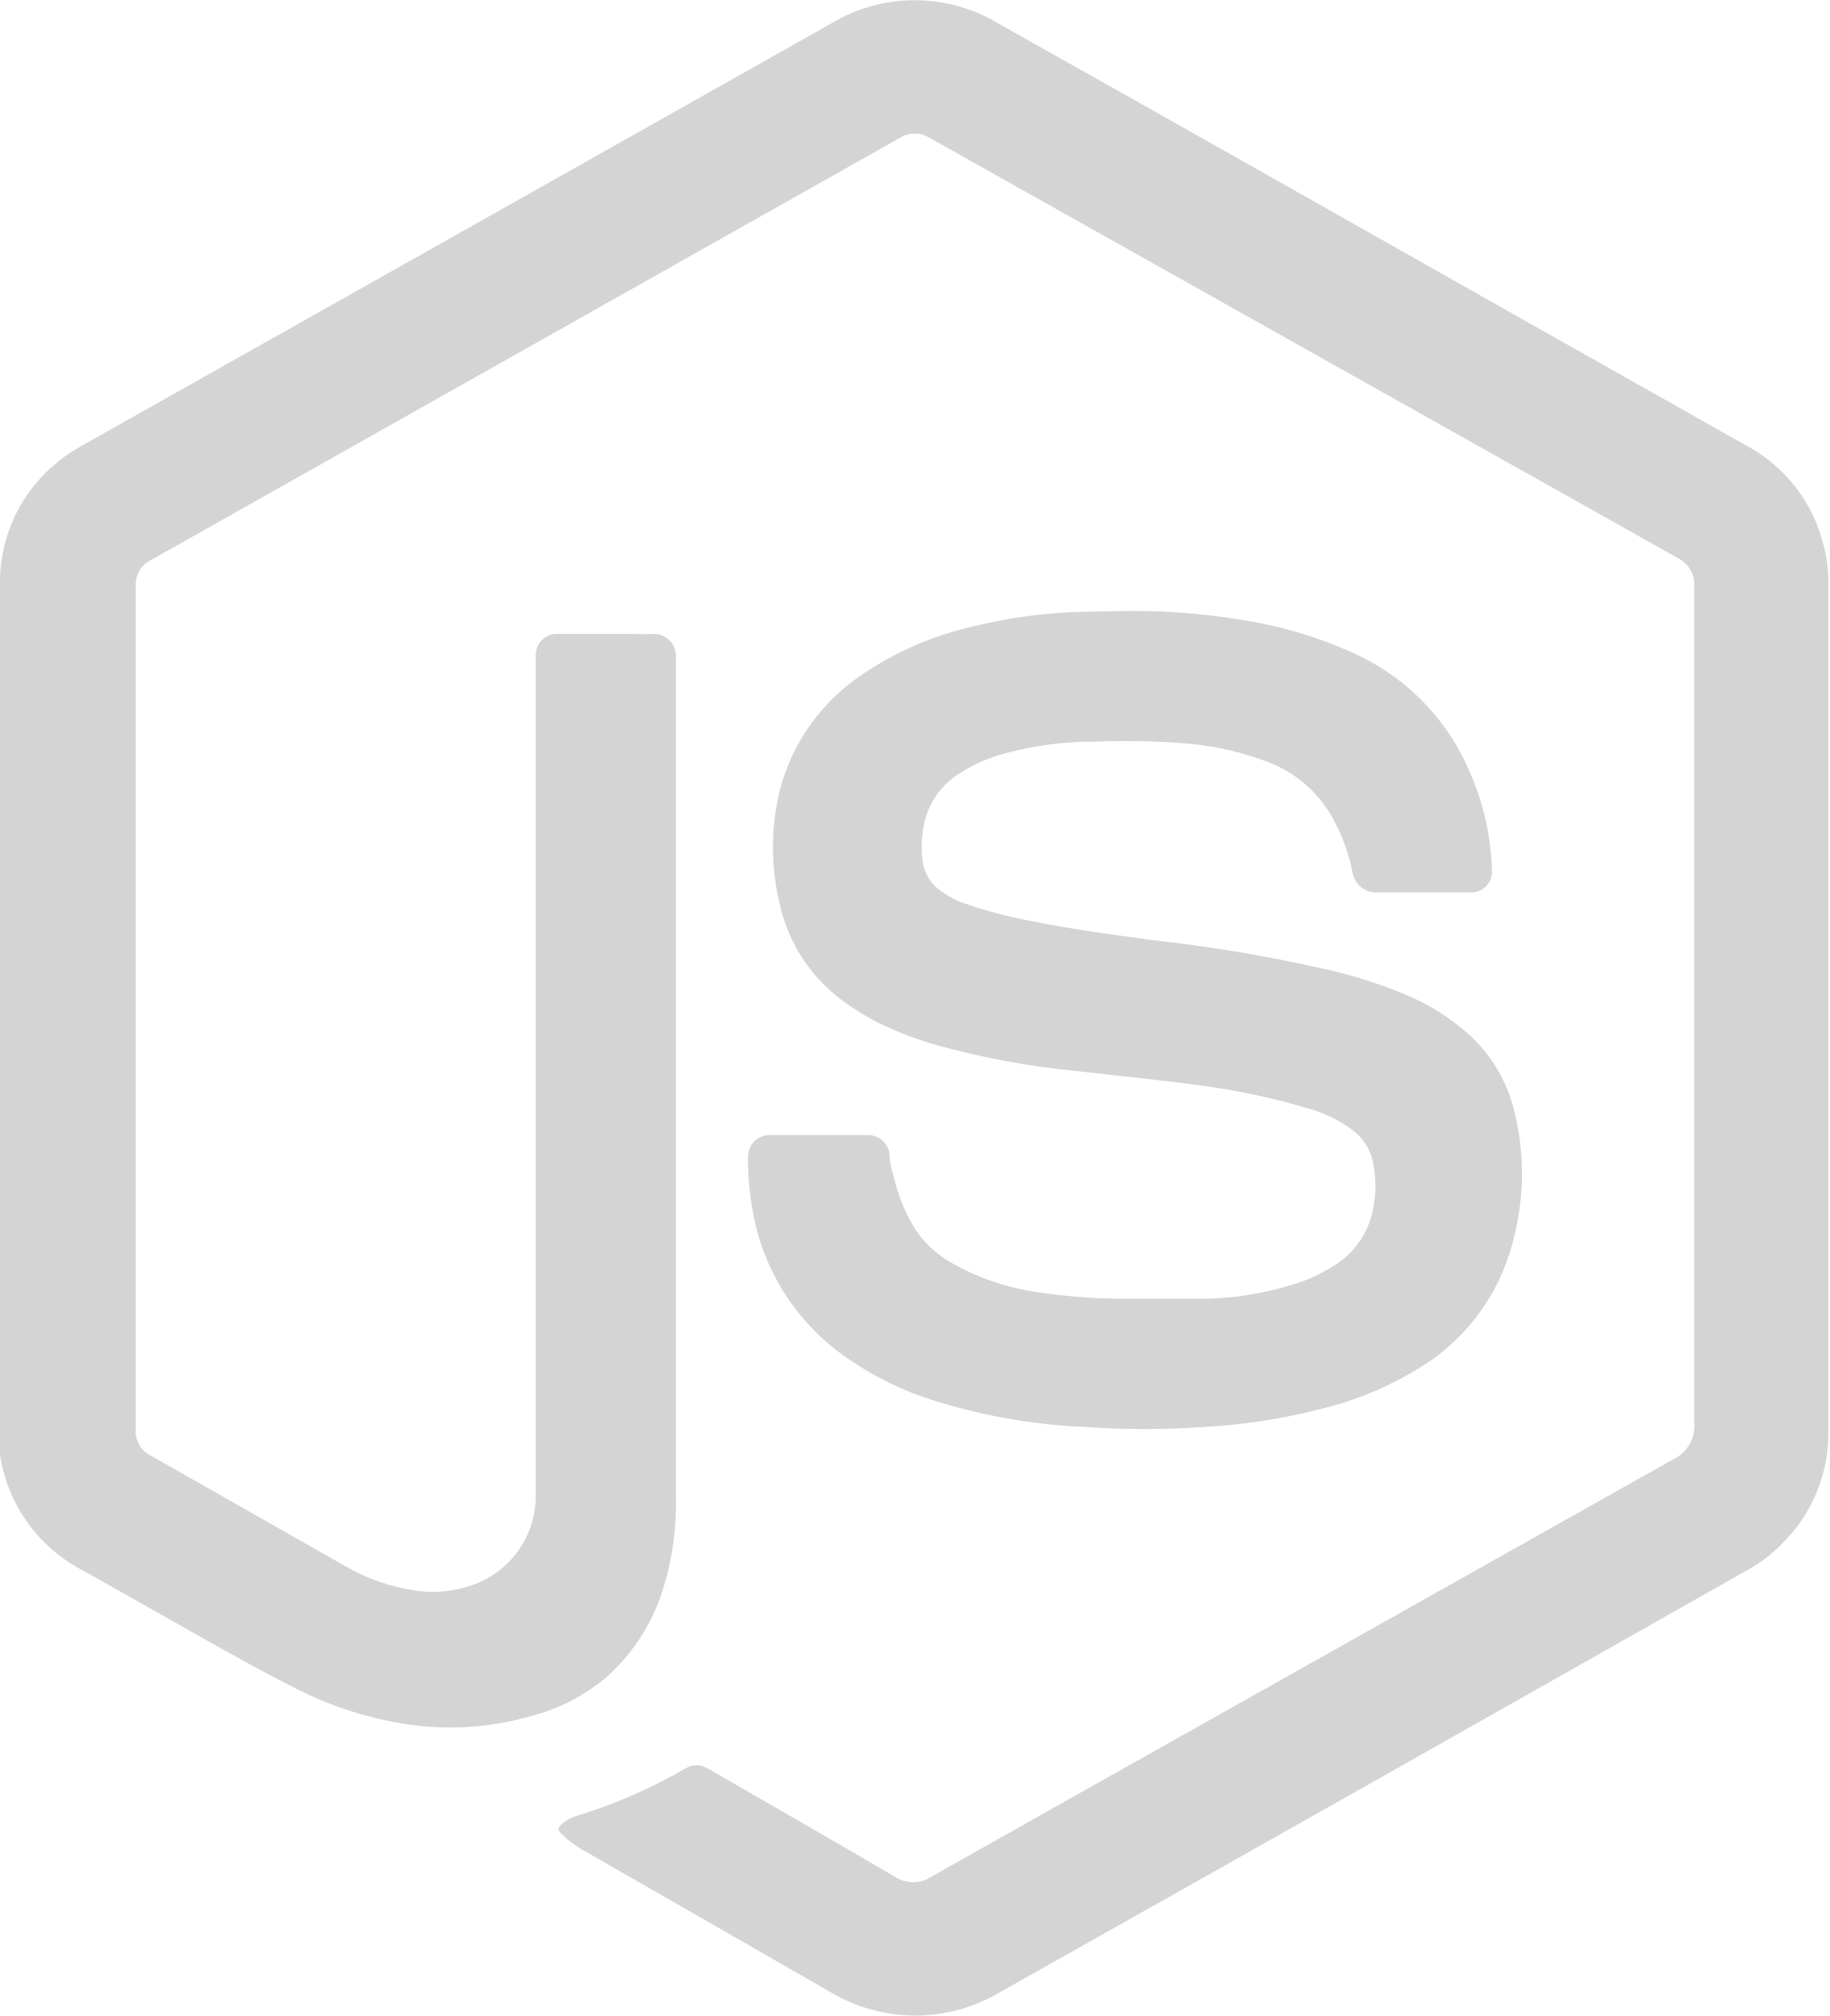
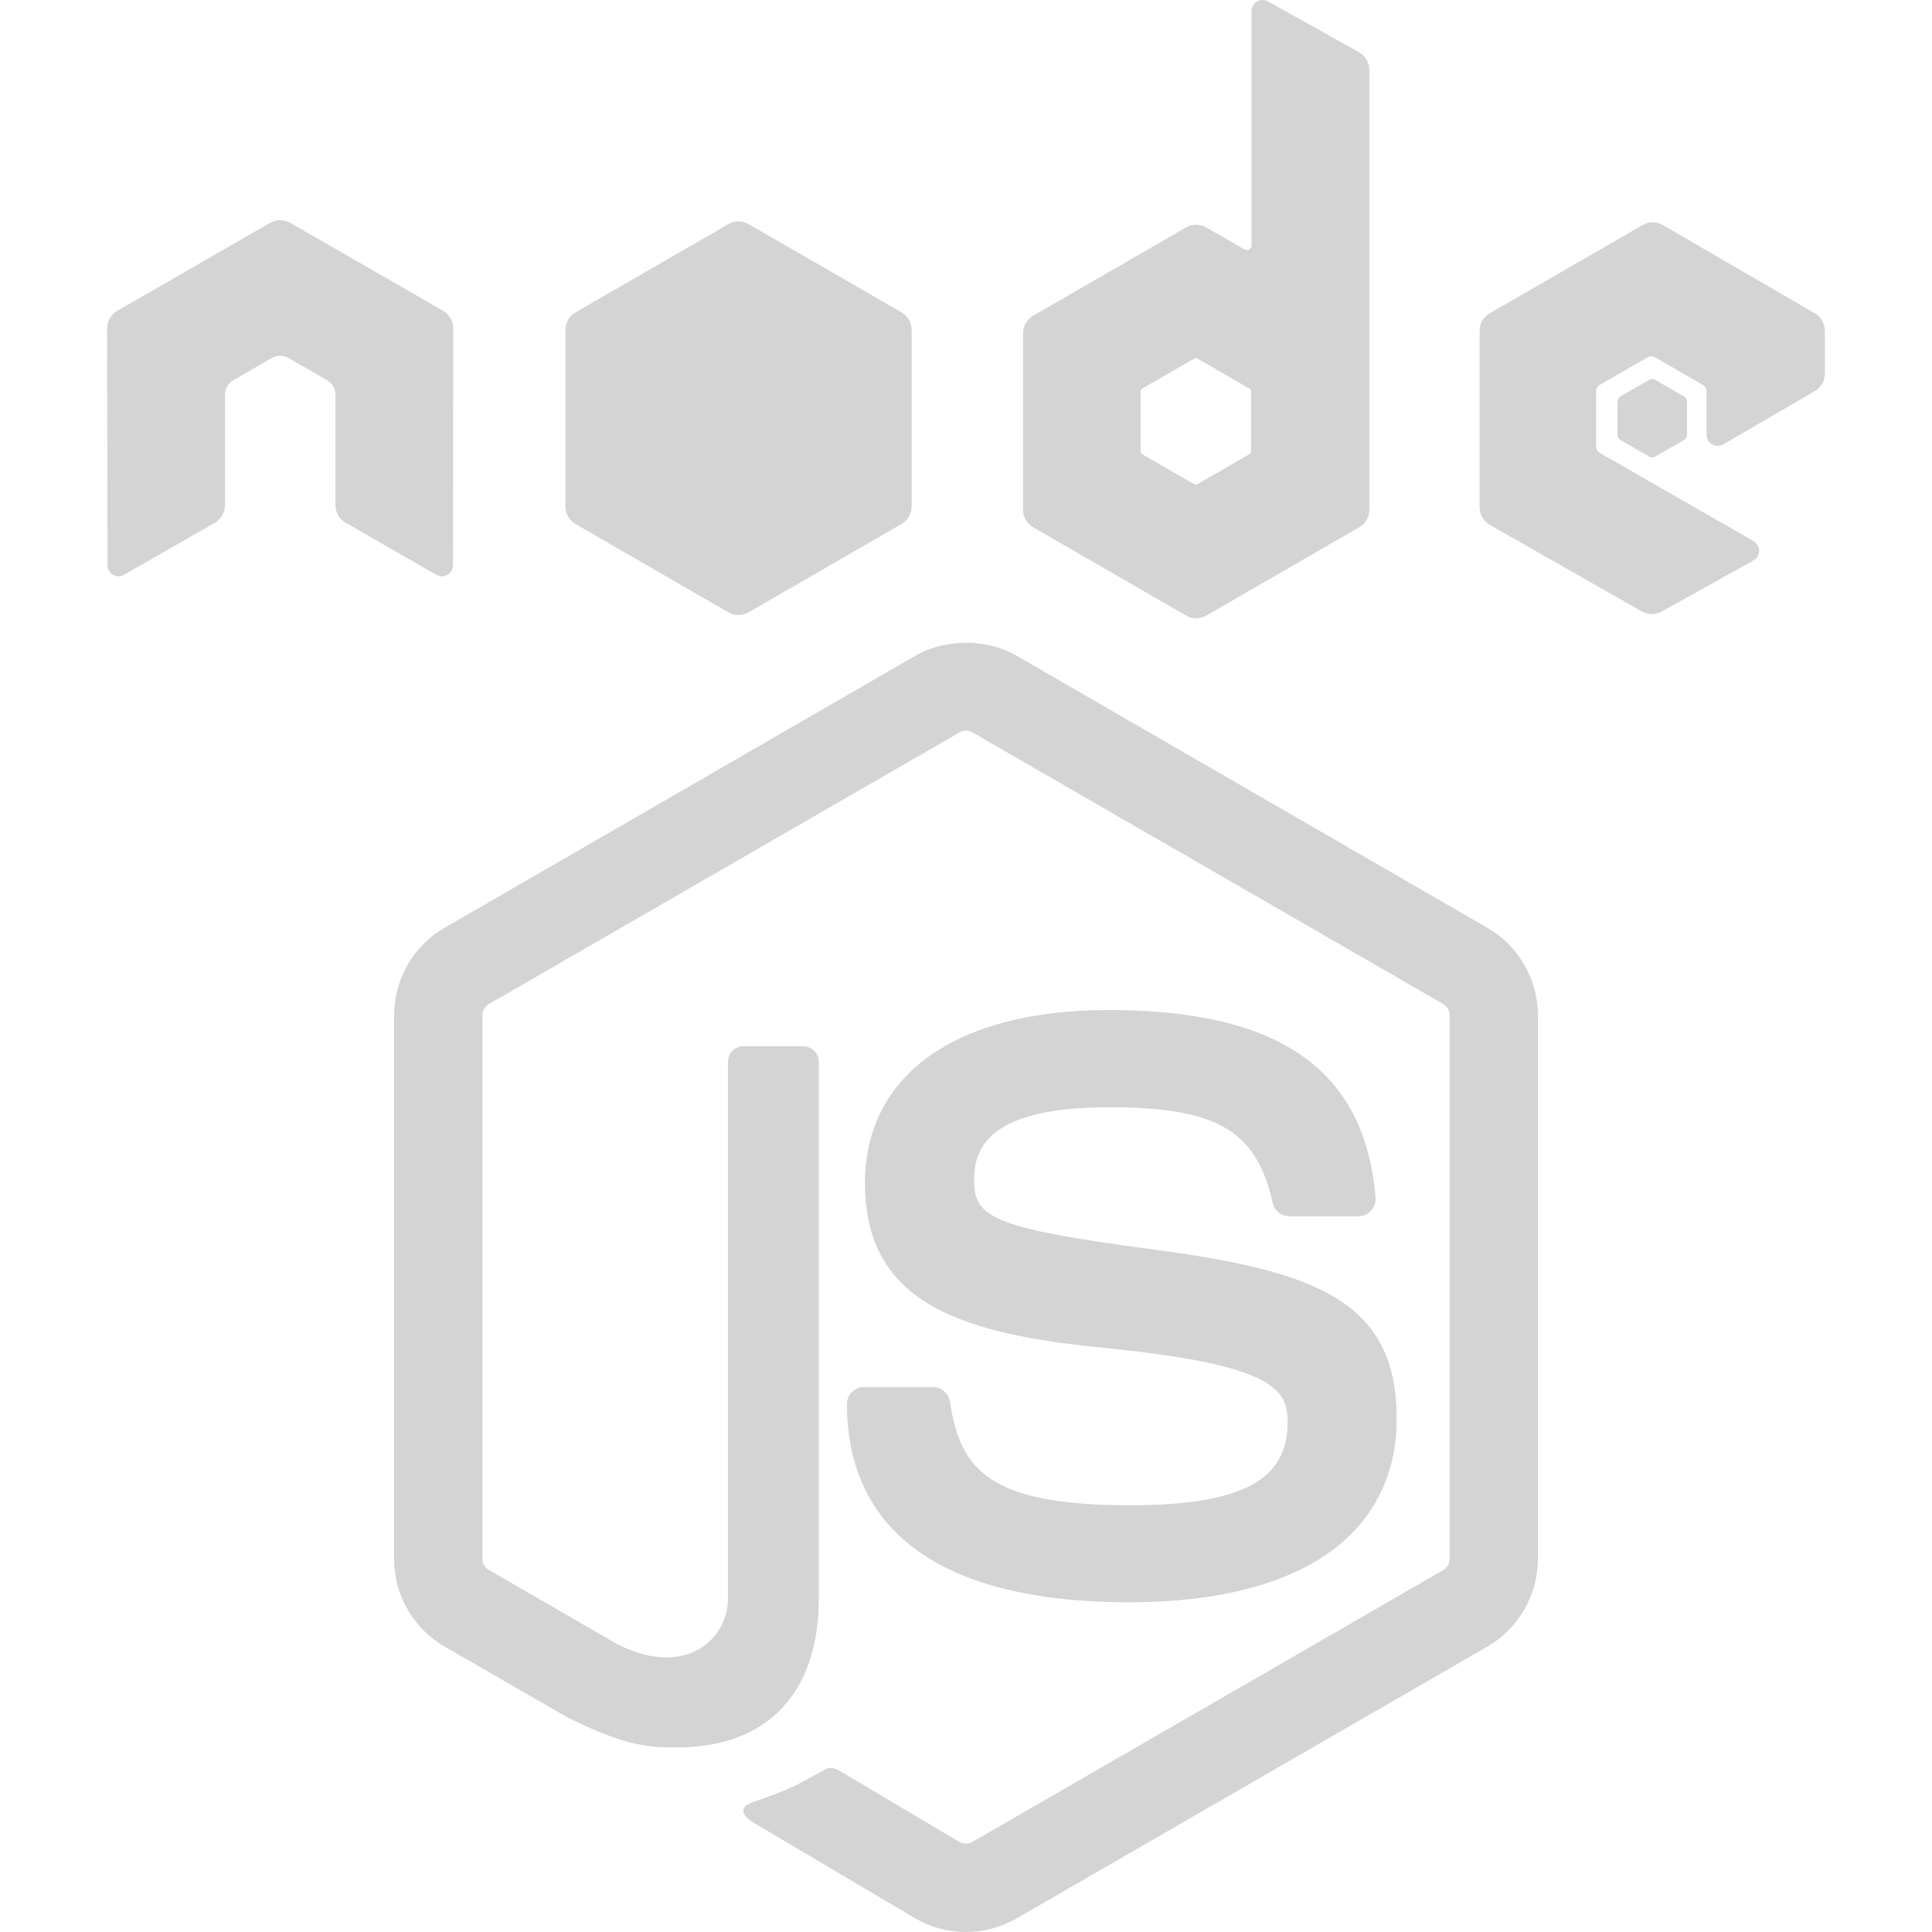
- <svg xmlns="http://www.w3.org/2000/svg" viewBox="0 0 49.76 54.83">
-   <defs>
-     <style>.cls-1{fill:#d4d4d4;}</style>
-   </defs>
-   <g id="Capa_2" data-name="Capa 2">
-     <g id="Capa_1-2" data-name="Capa 1">
-       <path class="cls-1" d="M0,27.4V15.87a4.21,4.21,0,0,1,.8-2.5,4.4,4.4,0,0,1,1.34-1.2Q12.37,6.41,22.6.64a4.4,4.4,0,0,1,4.55,0c4.69,2.63,9.36,5.28,14.05,7.93l6.38,3.6a4.2,4.2,0,0,1,2,2.62,4.08,4.08,0,0,1,.14,1V38.93a4.2,4.2,0,0,1-1.14,2.93,4.14,4.14,0,0,1-1.06.84Q37.38,48.45,27.18,54.19a4.49,4.49,0,0,1-4.58,0L16,50.4a3.15,3.15,0,0,1-.71-.5c-.14-.15-.14-.17,0-.3a1,1,0,0,1,.38-.21,14.13,14.13,0,0,0,3-1.31.55.55,0,0,1,.54,0,2,2,0,0,1,.25.14c1.63.94,3.25,1.87,4.87,2.82a.9.9,0,0,0,1,0l3.37-1.9L45.5,39.69a1,1,0,0,0,.57-1q0-11.38,0-22.76a.79.79,0,0,0-.44-.75L25.28,3.75a.76.76,0,0,0-.81,0L4.11,15.23a.75.75,0,0,0-.42.71V38.85a.75.75,0,0,0,.43.75l5.28,3a5.24,5.24,0,0,0,1.91.66A3.21,3.21,0,0,0,13,43.05a2.57,2.57,0,0,0,1.57-2.35c0-2.75,0-5.5,0-8.25V17.83a.57.57,0,0,1,.61-.59h2.06a4.51,4.51,0,0,0,.52,0,.6.6,0,0,1,.62.62c0,.12,0,.25,0,.37q0,11.27,0,22.51A7.73,7.73,0,0,1,18,43.31a5.29,5.29,0,0,1-1.47,2.27,5.14,5.14,0,0,1-2.08,1.09,7.9,7.9,0,0,1-3.28.24A9.93,9.93,0,0,1,8,45.9c-1.42-.72-2.8-1.53-4.19-2.31l-1.54-.87A4.25,4.25,0,0,1,0,39.56a4.1,4.1,0,0,1,0-.7Z" />
-       <path class="cls-1" d="M30.47,16.62a18,18,0,0,1,4,.37,11.37,11.37,0,0,1,2.52.86,6.17,6.17,0,0,1,3,3.2,7.08,7.08,0,0,1,.58,2.6.56.56,0,0,1-.53.62.75.75,0,0,1-.15,0H37.5a.66.66,0,0,1-.73-.59,4.77,4.77,0,0,0-.17-.62,4.88,4.88,0,0,0-.36-.81,3.38,3.38,0,0,0-1.72-1.51,8.09,8.09,0,0,0-2.16-.51,19.9,19.9,0,0,0-2.56-.06,9.24,9.24,0,0,0-2.61.36,4.31,4.31,0,0,0-1.09.5,2.13,2.13,0,0,0-1,1.55,2.8,2.8,0,0,0,0,.91,1.16,1.16,0,0,0,.47.73,2.32,2.32,0,0,0,.66.35,12,12,0,0,0,1.87.49c1.07.22,2.16.36,3.25.51a41.35,41.35,0,0,1,4.69.79,12.59,12.59,0,0,1,2.41.79,6.06,6.06,0,0,1,1.3.82,4.1,4.1,0,0,1,1.44,2.3,7,7,0,0,1,0,3.3A5.69,5.69,0,0,1,39,36.94a9.2,9.2,0,0,1-3,1.36,16.29,16.29,0,0,1-3.25.51,23.5,23.5,0,0,1-3.25,0A15.87,15.87,0,0,1,25.12,38a8.52,8.52,0,0,1-2.34-1.25A6.1,6.1,0,0,1,20.48,33a7.92,7.92,0,0,1-.14-1.53.59.59,0,0,1,.59-.6H23.6a.59.59,0,0,1,.59.52c0,.26.09.53.16.79a4.49,4.49,0,0,0,.55,1.27,2.88,2.88,0,0,0,1,.91,6.59,6.59,0,0,0,2.36.79,15.17,15.17,0,0,0,2.13.17c.85,0,1.7,0,2.54,0a8.62,8.62,0,0,0,2.57-.5,4.69,4.69,0,0,0,.86-.45,2.31,2.31,0,0,0,1-1.62,3,3,0,0,0,0-1,1.47,1.47,0,0,0-.56-1,3.64,3.64,0,0,0-1.25-.61,18.81,18.81,0,0,0-2.7-.59c-1.19-.17-2.38-.28-3.57-.42a22.19,22.19,0,0,1-3.79-.7,9.49,9.49,0,0,1-1.7-.66,7.39,7.39,0,0,1-.76-.47,4.46,4.46,0,0,1-1.82-2.68,6.58,6.58,0,0,1,0-3.15,5.43,5.43,0,0,1,2.23-3.12,8.75,8.75,0,0,1,2.93-1.29,13.67,13.67,0,0,1,3.05-.42Z" />
+ <svg xmlns="http://www.w3.org/2000/svg" fill="#D4D4D4" version="1.1" width="800px" height="800px" viewBox="0 0 512 512" enable-background="new 0 0 512 512" xml:space="preserve" stroke="#D4D4D4">
+   <g id="SVGRepo_bgCarrier" stroke-width="0" />
+   <g id="SVGRepo_tracerCarrier" stroke-linecap="round" stroke-linejoin="round" />
+   <g id="SVGRepo_iconCarrier">
+     <g id="5151e0c8492e5103c096af88a51f0aa3">
+       <path display="inline" fill-rule="evenodd" clip-rule="evenodd" d="M115.889,151.885l-24.053-13.773 c-1.512-0.891-2.451-2.499-2.451-4.244v-29.306c0-1.745-0.928-3.364-2.443-4.232l-10.239-5.899 c-0.742-0.444-1.601-0.662-2.432-0.662c-0.854,0-1.689,0.218-2.451,0.662l-10.246,5.899c-1.516,0.869-2.44,2.488-2.44,4.232v29.306 c0,1.745-0.928,3.342-2.446,4.244l-24.061,13.773c-0.747,0.458-1.675,0.458-2.429,0c-0.766-0.421-1.22-1.234-1.22-2.107 l-0.089-62.733c0-1.759,0.938-3.375,2.447-4.247L71.819,59.5c0.695-0.403,1.46-0.61,2.232-0.643c0.06,0,0.352,0,0.422,0 c0.776,0.033,1.541,0.24,2.229,0.643l40.48,23.299c1.52,0.873,2.443,2.488,2.443,4.247l-0.078,62.733 c0,0.873-0.469,1.686-1.216,2.107C117.586,152.344,116.643,152.344,115.889,151.885z M271.617,135.07V88.317 c0-1.748,0.932-3.36,2.443-4.232l40.503-23.373c1.508-0.873,3.371-0.876,4.887-0.004l10.136,5.844c0.532,0.307,1.187,0.307,1.715,0 c0.525-0.307,0.854-0.872,0.854-1.482V2.943c0-0.869,0.459-1.667,1.205-2.11c0.751-0.437,1.675-0.444,2.433-0.022l24.098,13.448 c1.552,0.861,2.51,2.499,2.51,4.27V135.07c0,1.749-0.932,3.36-2.447,4.236l-40.502,23.388c-1.512,0.88-3.379,0.88-4.895,0 l-40.495-23.388C272.549,138.43,271.617,136.818,271.617,135.07z M301.781,119.711c0,0.436,0.232,0.839,0.609,1.057l13.906,8.014 c0.377,0.214,0.843,0.214,1.22,0l13.906-8.014c0.377-0.218,0.609-0.621,0.609-1.057v-16.058c0-0.436-0.232-0.843-0.609-1.057 l-13.902-8.033c-0.381-0.218-0.847-0.218-1.228,0l-13.906,8.033c-0.373,0.214-0.605,0.621-0.605,1.057V119.711z M480.675,83.449 l-40.235-23.365c-1.513-0.88-3.383-0.883-4.898-0.004l-40.487,23.369c-1.512,0.873-2.443,2.488-2.443,4.236v46.738 c0,1.759,0.946,3.378,2.47,4.251l40.232,22.921c1.481,0.851,3.304,0.854,4.794,0.03L464.44,148.1 c0.772-0.433,1.253-1.242,1.257-2.122c0.007-0.88-0.462-1.697-1.228-2.137l-40.738-23.384c-0.758-0.436-1.228-1.246-1.228-2.122 v-14.645c0-0.873,0.466-1.682,1.224-2.122l12.679-7.312c0.754-0.433,1.686-0.433,2.439,0l12.687,7.312 c0.758,0.44,1.224,1.25,1.224,2.122v11.525c0,0.873,0.469,1.682,1.227,2.118c0.758,0.433,1.689,0.433,2.447-0.004l24.245-14.095 c1.512-0.876,2.437-2.487,2.437-4.232V87.678C483.111,85.933,482.187,84.321,480.675,83.449z M152.783,138.441l40.48,23.387 c1.516,0.873,3.378,0.873,4.894,0l40.495-23.387c1.512-0.876,2.443-2.488,2.443-4.236V87.434c0-1.745-0.932-3.364-2.447-4.236 l-40.491-23.365c-1.516-0.876-3.378-0.876-4.891,0l-40.483,23.365c-1.516,0.873-2.447,2.492-2.447,4.236v46.771 C150.336,135.954,151.268,137.565,152.783,138.441z M393.945,246.323l-124.834-72.14c-7.833-4.465-18.338-4.465-26.237,0 l-124.838,72.14c-8.088,4.658-13.093,13.396-13.093,22.755v144.073c0,9.353,5.005,18.102,13.093,22.767l32.732,18.856 c15.861,7.807,21.547,7.807,28.759,7.807c23.477,0,36.968-14.202,36.968-38.969V281.373c0-2.012-1.641-3.597-3.618-3.597h-15.832 c-2.011,0-3.626,1.585-3.626,3.597v142.239c0,10.979-11.363,21.905-29.916,12.639l-34.199-19.769 c-1.205-0.654-1.971-1.948-1.971-3.331V269.078c0-1.367,0.766-2.728,1.978-3.423l124.764-72.015c1.156-0.673,2.694-0.673,3.844,0 l124.79,71.996c1.193,0.714,1.937,2.029,1.937,3.441v144.073c0,1.383-0.743,2.706-1.907,3.371l-124.841,72.06 c-1.068,0.65-2.706,0.65-3.867,0l-32.022-19.015c-0.953-0.547-2.173-0.754-3.098-0.229c-8.864,5.031-10.542,5.692-18.845,8.576 c-2.055,0.717-5.09,1.948,1.128,5.419l41.682,24.663c3.992,2.313,8.535,3.504,13.093,3.504c4.624,0,9.152-1.19,13.145-3.504 l124.834-72.078c8.084-4.705,13.114-13.414,13.114-22.767V269.078C407.06,259.719,402.029,250.999,393.945,246.323z M299.448,399.408c-37.253,0-45.448-9.359-48.194-27.886c-0.318-1.978-2.012-3.453-4.044-3.453h-18.202 c-2.255,0-4.065,1.804-4.065,4.07c0,23.705,12.904,51.983,74.506,51.983c44.605,0,70.182-17.559,70.182-48.231 c0-30.415-20.553-38.503-63.809-44.232c-43.719-5.785-48.161-8.768-48.161-19.007c0-8.436,3.763-19.717,36.144-19.717 c28.918,0,39.578,6.231,43.962,25.716c0.385,1.837,2.056,3.176,3.948,3.176h18.271c1.135,0,2.211-0.488,2.979-1.294 c0.772-0.854,1.183-1.967,1.075-3.135c-2.827-33.579-25.143-49.226-70.236-49.226c-40.14,0-64.078,16.94-64.078,45.333 c0,30.813,23.819,39.334,62.333,43.134c46.092,4.525,49.67,11.256,49.67,20.327C341.729,392.703,329.105,399.408,299.448,399.408z M438.328,101.044c-0.288-0.17-0.646-0.17-0.935,0l-7.767,4.484c-0.292,0.167-0.47,0.477-0.47,0.81v8.979 c0,0.333,0.178,0.644,0.47,0.81l7.767,4.484c0.288,0.167,0.646,0.167,0.935,0l7.773-4.484c0.293-0.166,0.47-0.477,0.47-0.81v-8.979 c0-0.333-0.177-0.643-0.47-0.81L438.328,101.044z"> </path>
    </g>
  </g>
</svg>
